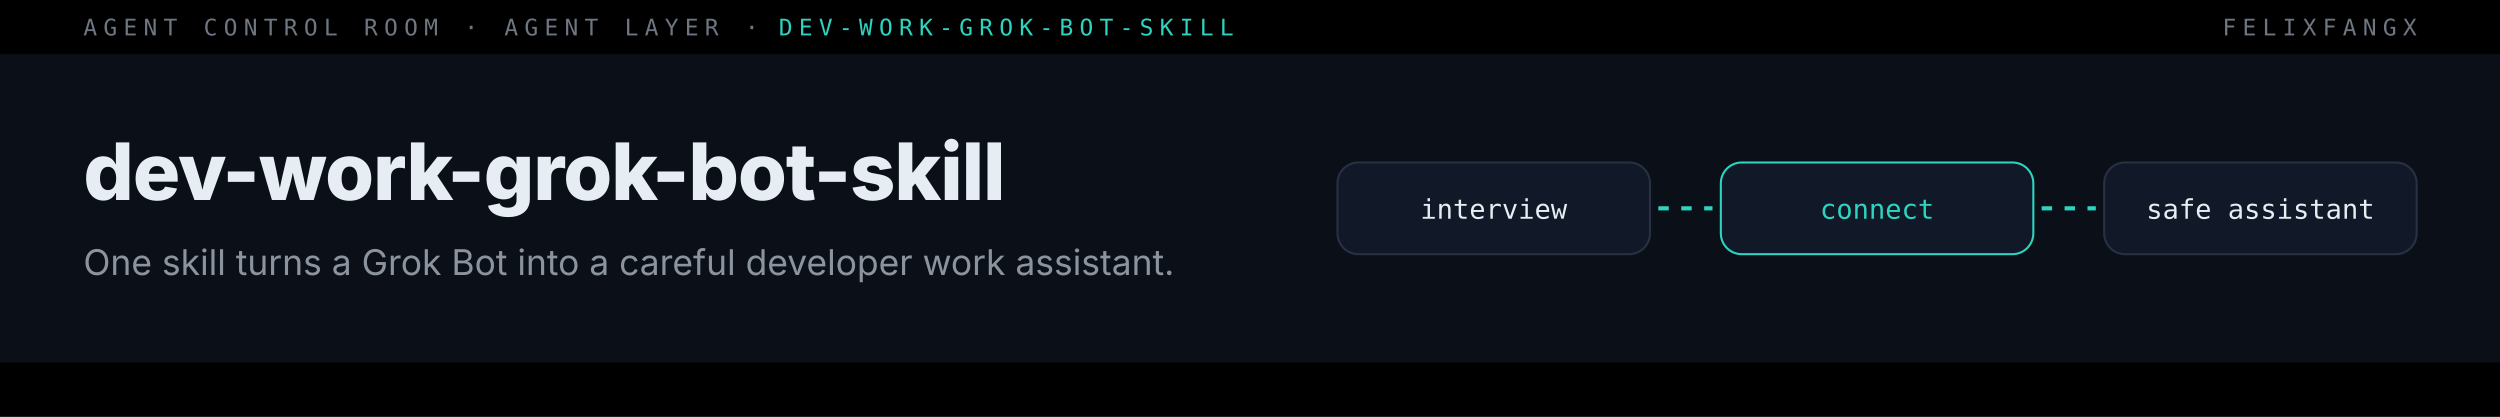
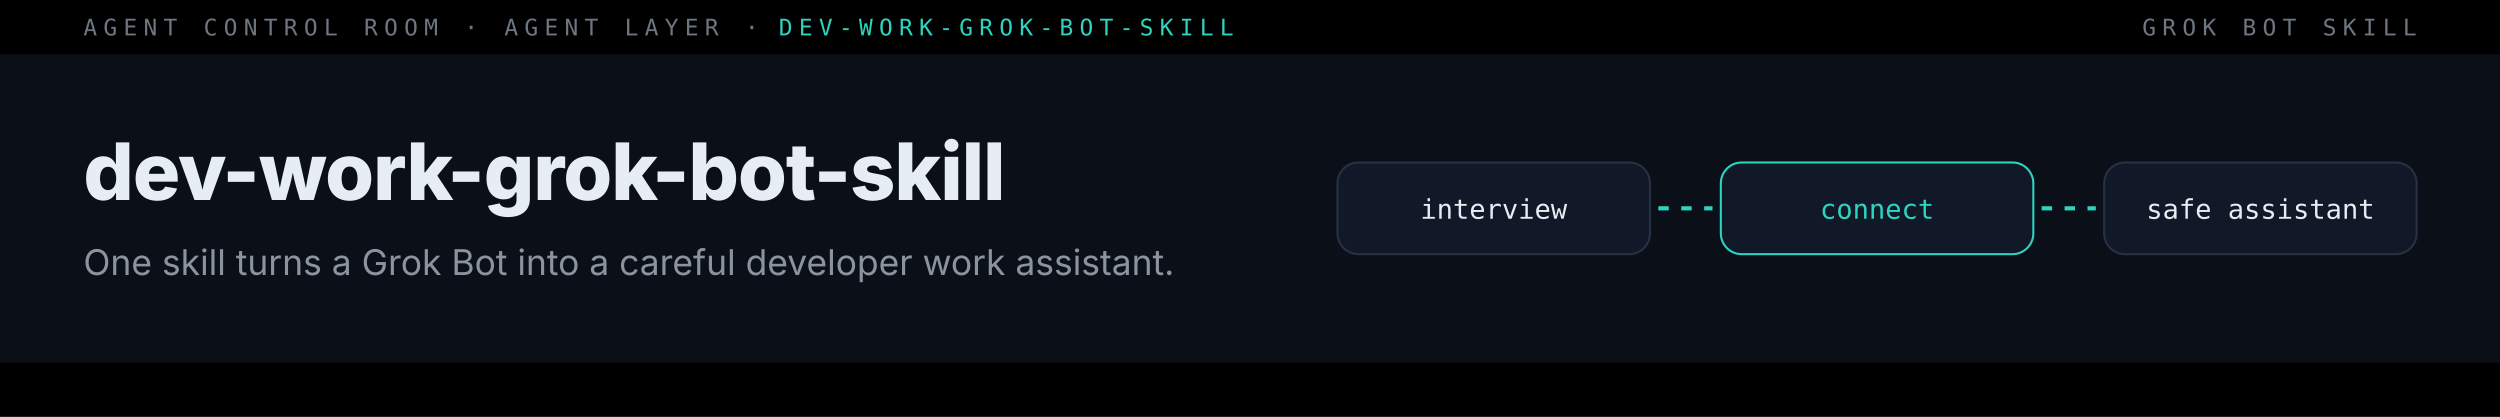
<svg xmlns="http://www.w3.org/2000/svg" width="1200" height="200" viewBox="0 0 1200 200" role="img" aria-labelledby="t d" font-family="ui-sans-serif,-apple-system,'Segoe UI',Inter,Helvetica,Arial,sans-serif">
  <style>.flow{stroke-dasharray:5 6;animation:f 1.4s linear infinite}@keyframes f{to{stroke-dashoffset:-11}}@media (prefers-reduced-motion: reduce){*{animation:none!important}}</style>
  <rect class="bg" width="1200" height="200" fill="#0b0f17" />
  <rect width="1200" height="26" fill="#000000" />
  <rect y="174" width="1200" height="26" fill="#000000" />
  <text x="40" y="17" fill="#6e7681" font-size="11" letter-spacing="3" font-family="ui-monospace,SFMono-Regular,'JetBrains Mono',Menlo,Consolas,monospace">AGENT CONTROL ROOM · AGENT LAYER · <tspan fill="#2dd4bf">DEV-WORK-GROK-BOT-SKILL</tspan>
  </text>
-   <text x="1160" y="17" text-anchor="end" fill="#6e7681" font-size="11" letter-spacing="3" font-family="ui-monospace,SFMono-Regular,'JetBrains Mono',Menlo,Consolas,monospace">FELIXFANGX</text>
+   <text x="1160" y="17" text-anchor="end" fill="#6e7681" font-size="11" letter-spacing="3" font-family="ui-monospace,SFMono-Regular,'JetBrains Mono',Menlo,Consolas,monospace">GROK BOT SKILL</text>
  <text x="40" y="96" fill="#e6edf3" font-size="38" font-weight="800" letter-spacing="-0.5">dev-work-grok-bot-skill</text>
  <text x="40" y="132" fill="#8b949e" font-size="17">One skill turns a Grok Bot into a careful developer work assistant.</text>
  <g data-step="interview">
    <rect x="642" y="78" width="150" height="44" rx="10" fill="#111827" stroke="#273142" />
    <text x="717" y="105" text-anchor="middle" fill="#e6edf3" font-size="13" font-family="ui-monospace,SFMono-Regular,'JetBrains Mono',Menlo,Consolas,monospace">interview</text>
  </g>
  <line class="flow" x1="796" y1="100" x2="822" y2="100" stroke="#2dd4bf" stroke-width="2" />
  <g data-step="connect">
    <rect x="826" y="78" width="150" height="44" rx="10" fill="#111827" stroke="#2dd4bf" />
    <text x="901" y="105" text-anchor="middle" fill="#2dd4bf" font-size="13" font-family="ui-monospace,SFMono-Regular,'JetBrains Mono',Menlo,Consolas,monospace">connect</text>
  </g>
  <line class="flow" x1="980" y1="100" x2="1006" y2="100" stroke="#2dd4bf" stroke-width="2" />
  <g data-step="safe assistant">
    <rect x="1010" y="78" width="150" height="44" rx="10" fill="#111827" stroke="#273142" />
    <text x="1085" y="105" text-anchor="middle" fill="#e6edf3" font-size="13" font-family="ui-monospace,SFMono-Regular,'JetBrains Mono',Menlo,Consolas,monospace">safe assistant</text>
  </g>
</svg>
